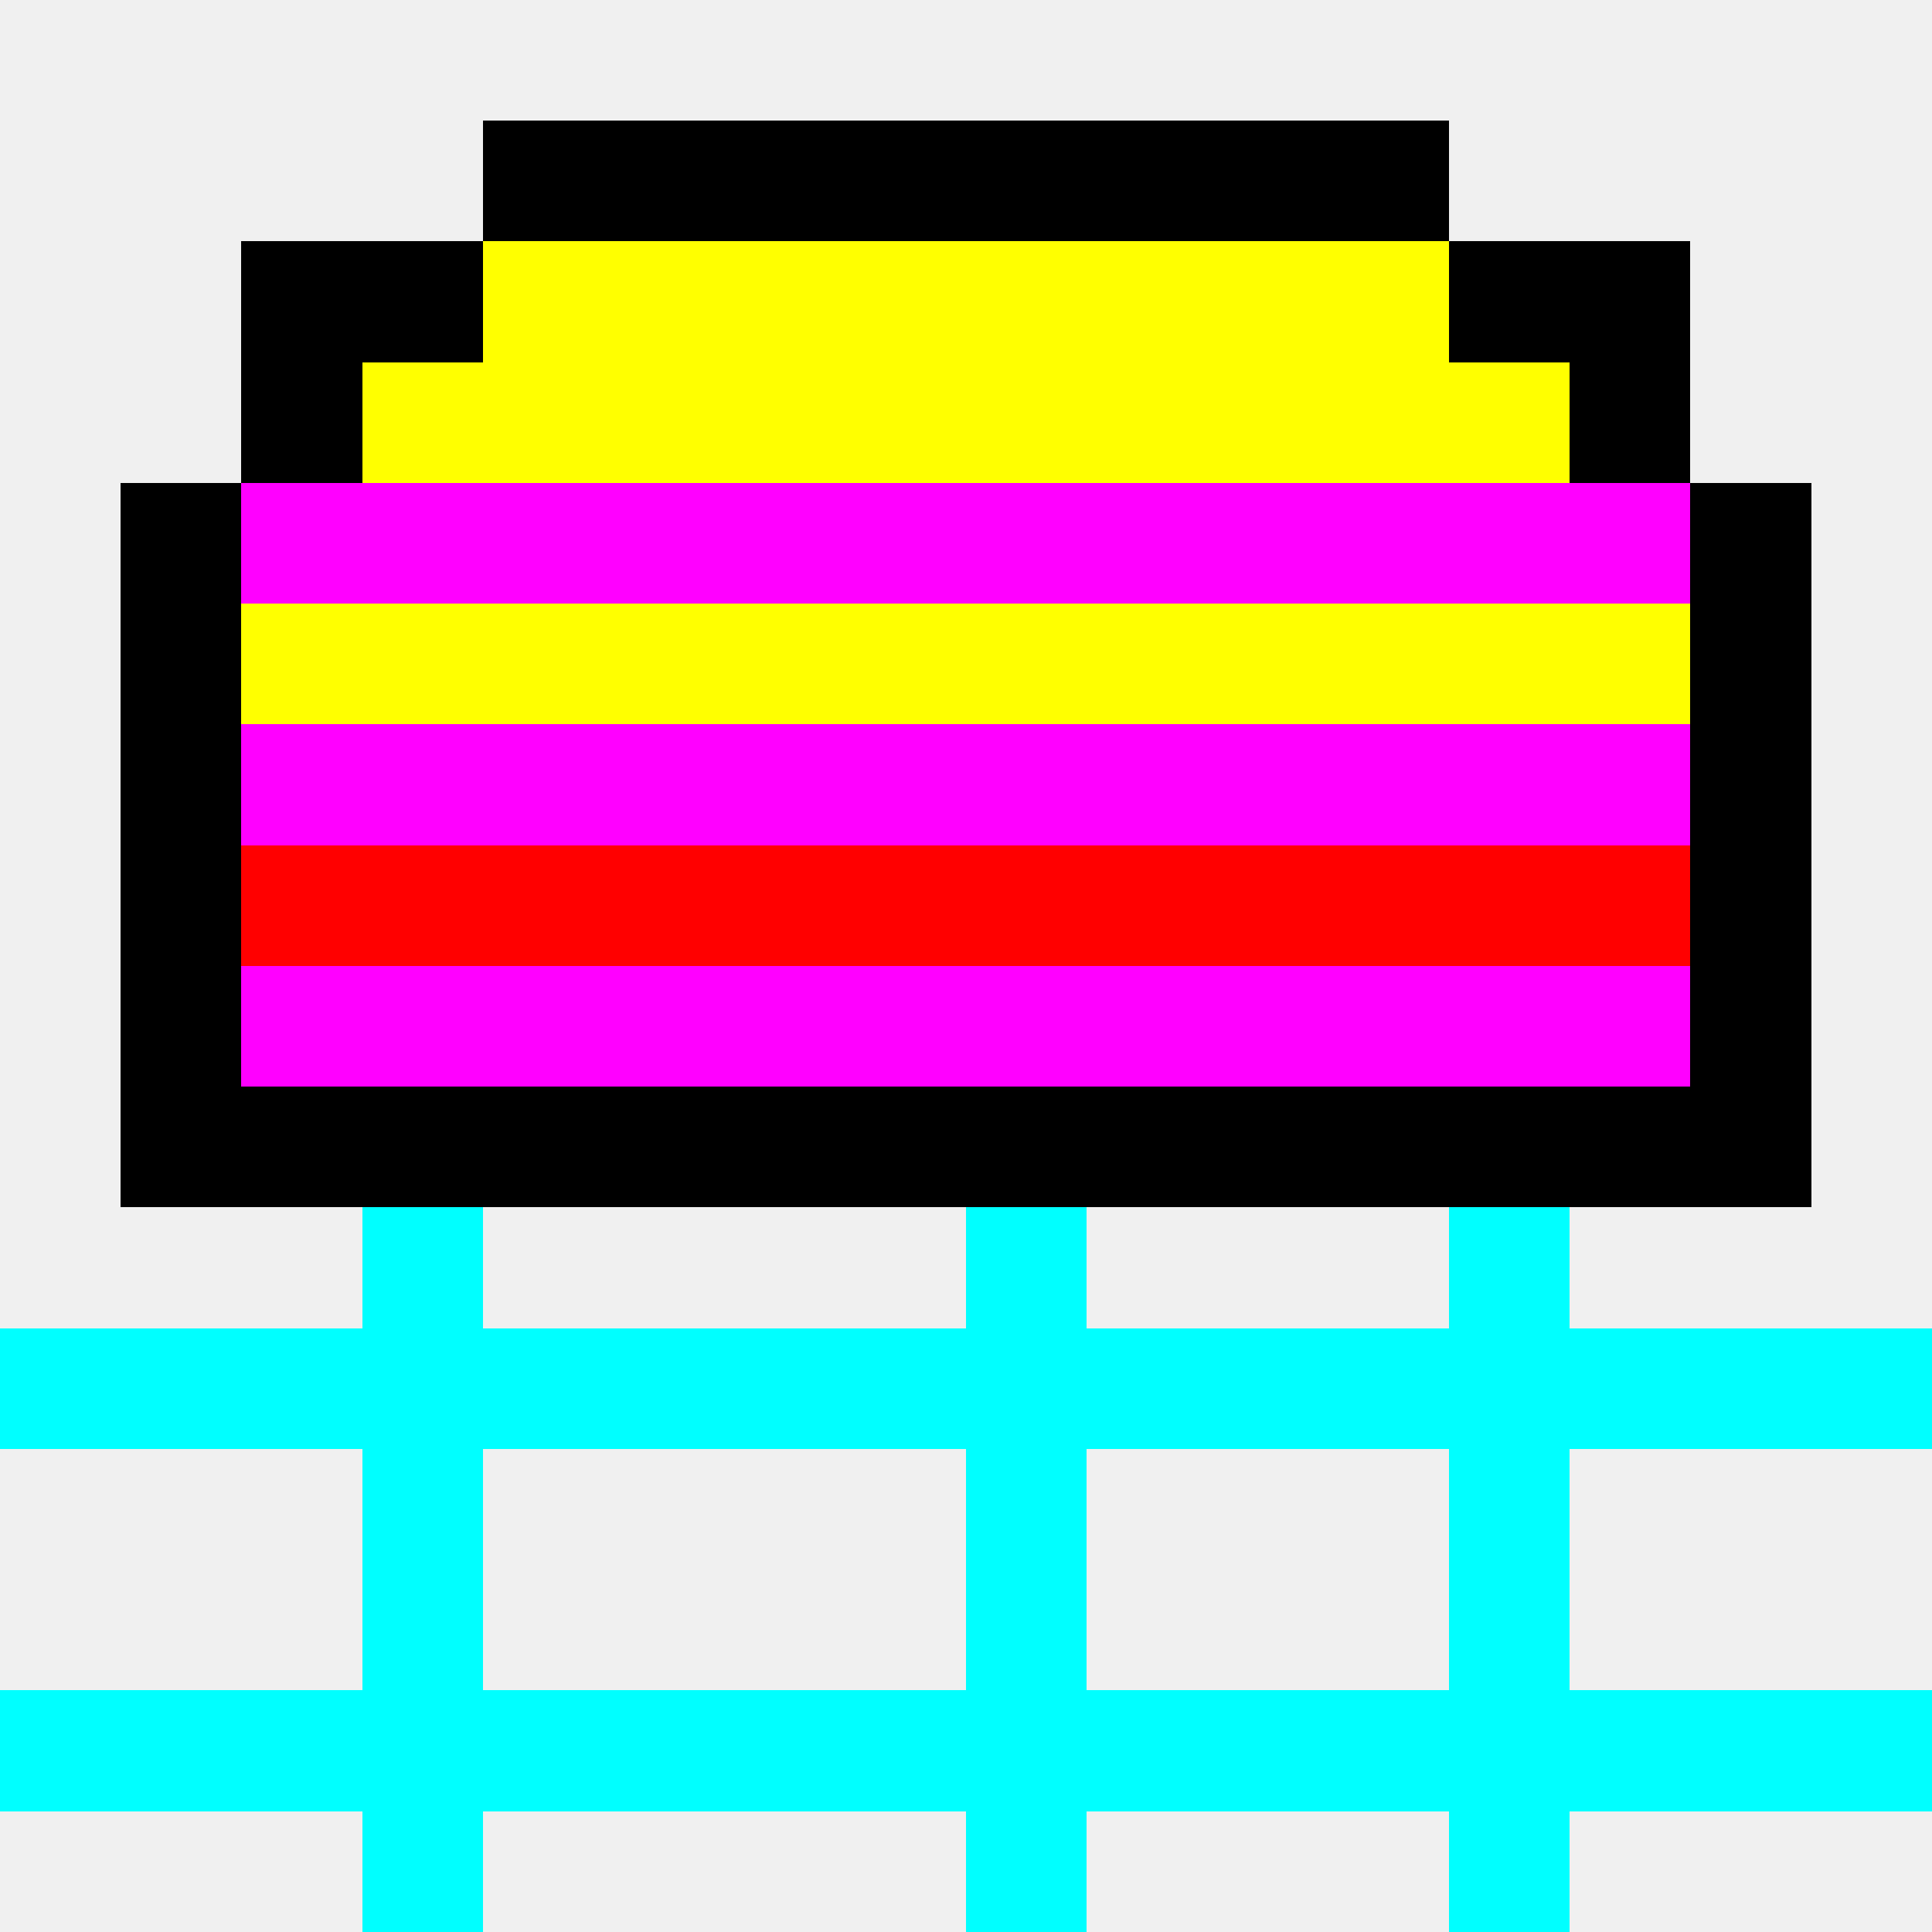
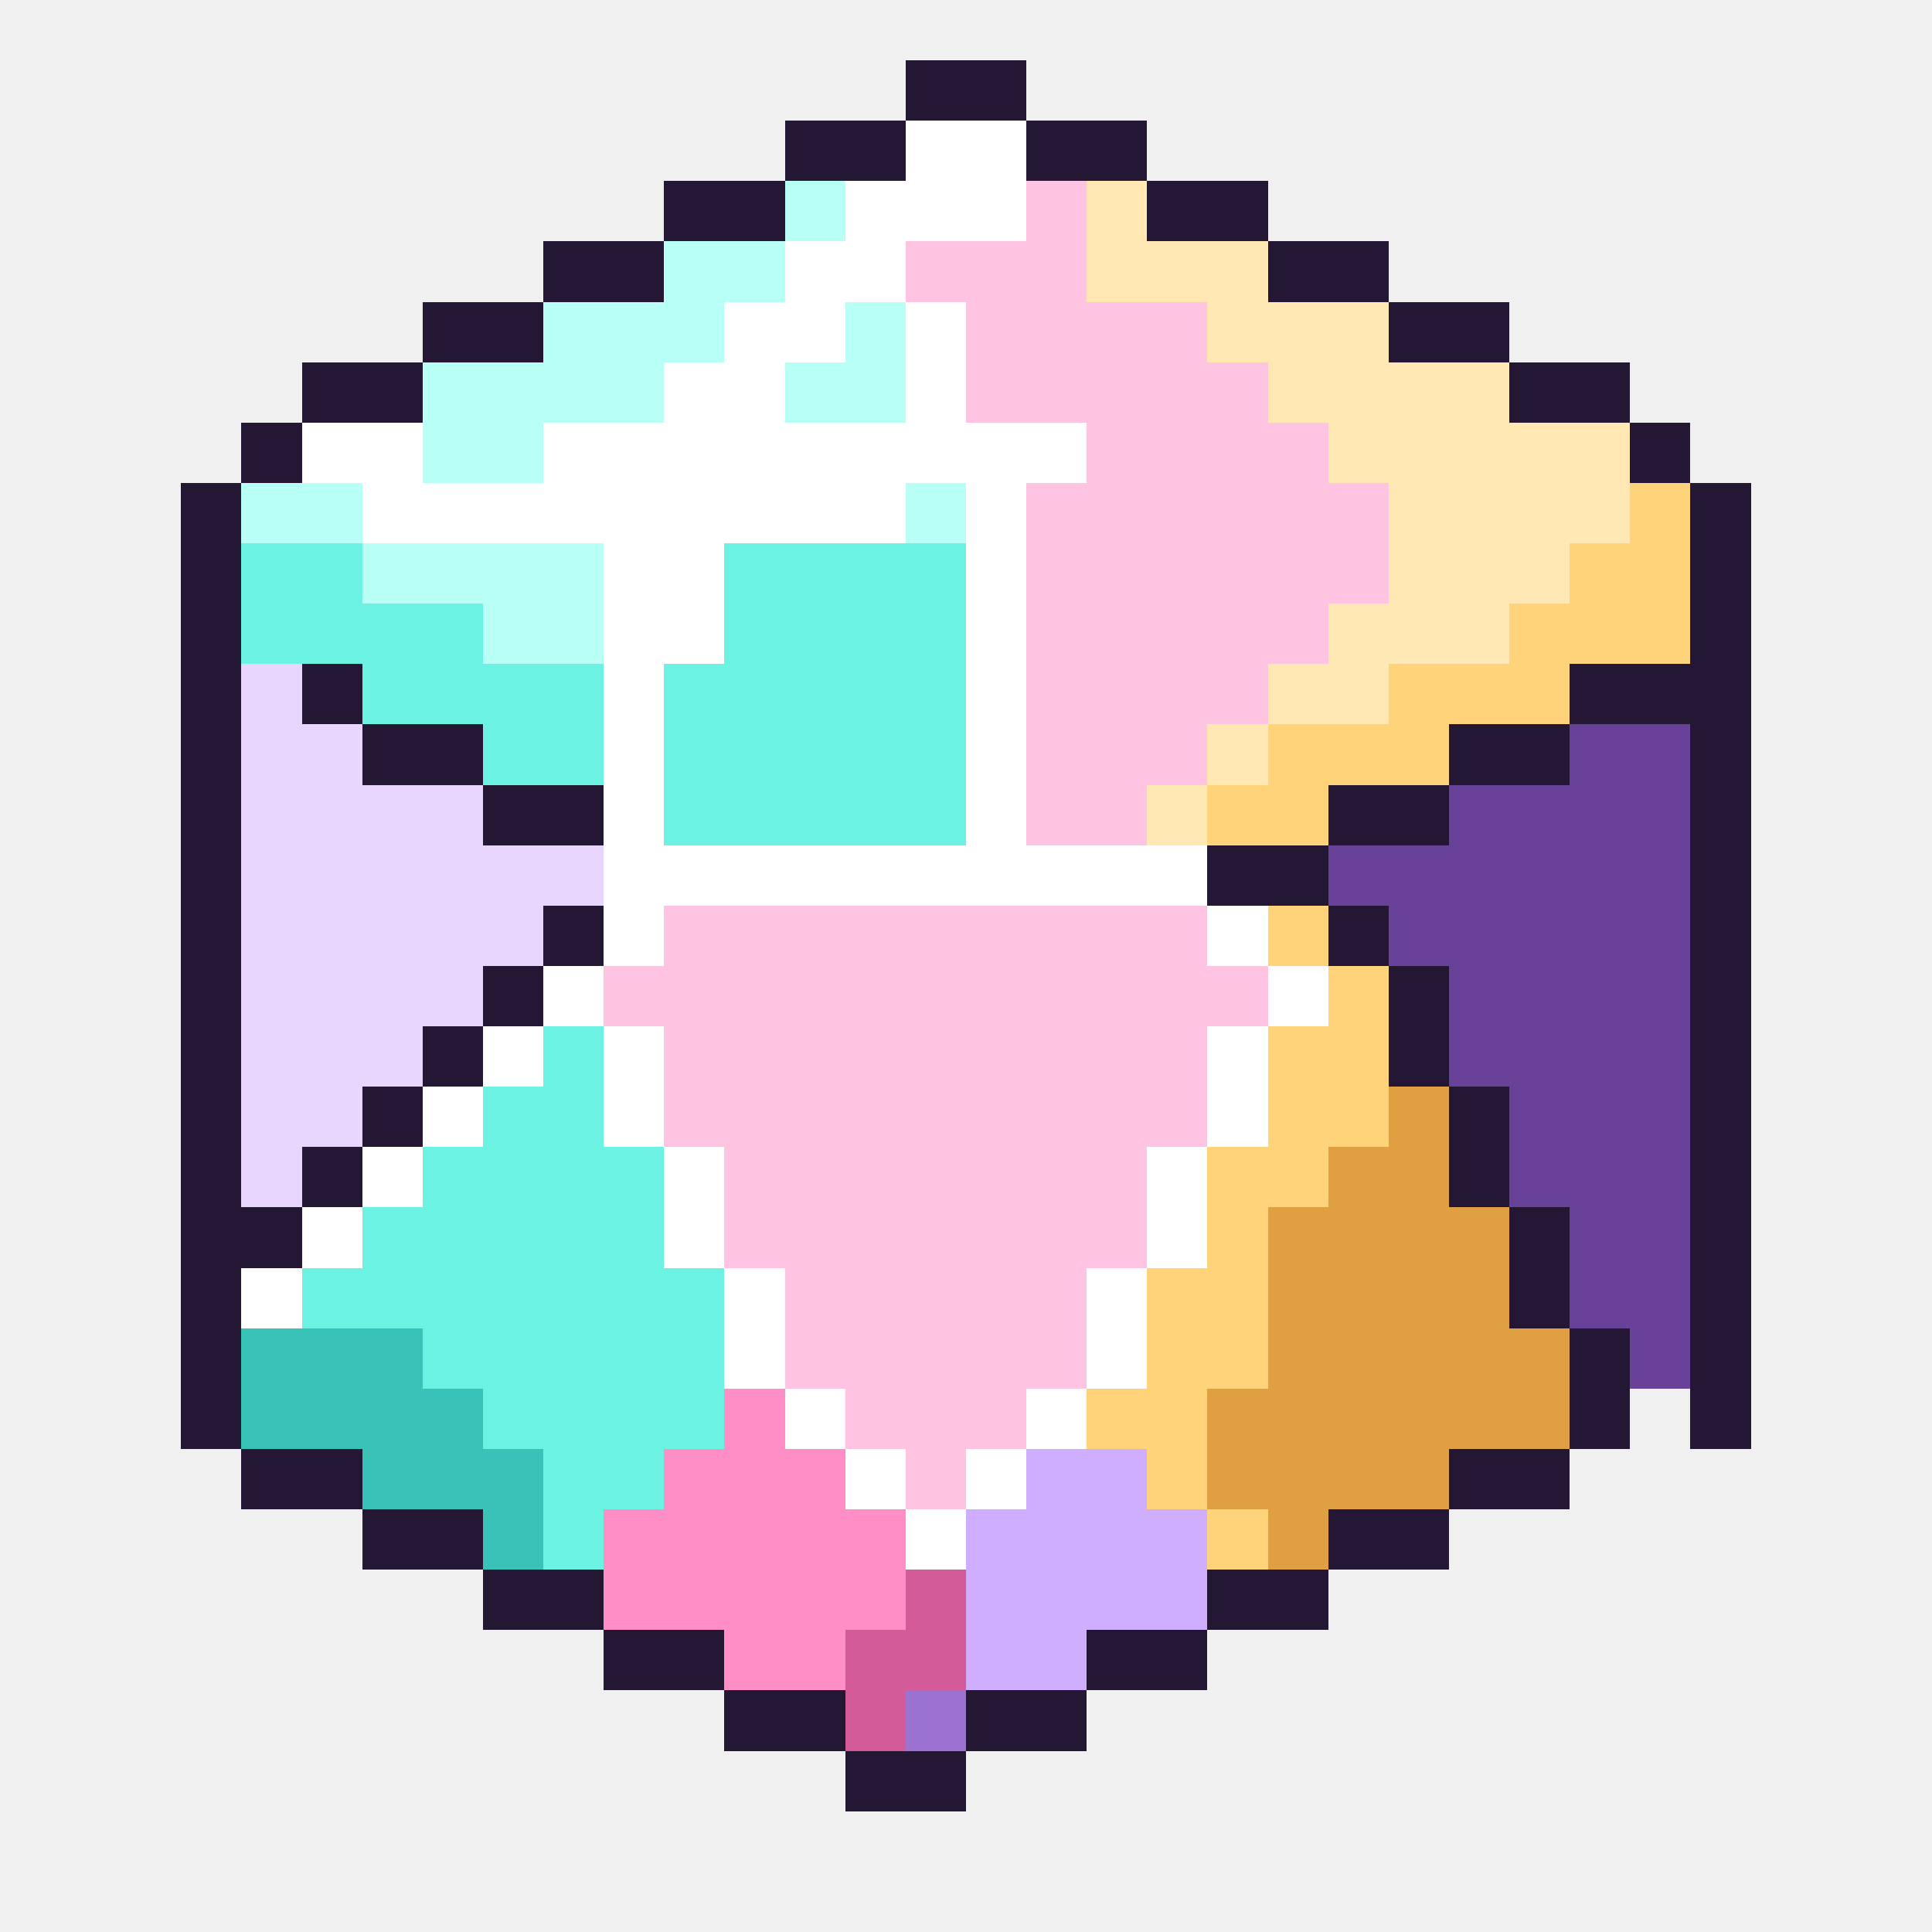
- <svg xmlns="http://www.w3.org/2000/svg" width="16" height="16" viewBox="0 0 16 16" shape-rendering="crispEdges">
-   <path d="M4 1h8v1h2v2h1v6H1V4h1V2h2z" />
-   <path fill="#ff0" d="M4 2h8v1H4z" />
-   <path fill="#ff0" d="M3 3h10v1H3z" />
-   <path fill="#f0f" d="M2 4h12v1H2zM2 6h12v1H2zM2 8h12v1H2z" />
-   <path fill="#ff0" d="M2 5h12v1H2z" />
-   <path fill="#f00" d="M2 7h12v1H2z" />
-   <path fill="#0ff" d="M0 11h16v1H0zM0 14h16v1H0zM3 10h1v6H3zM8 10h1v6H8zM12 10h1v6h-1z" />
+ <svg xmlns="http://www.w3.org/2000/svg" width="32" height="32" viewBox="0 0 32 32" shape-rendering="crispEdges">
+   <path fill="#241734" d="M15 1h2v1h-2zM13 2h2v1h-2zM17 2h2v1h-2zM11 3h2v1h-2zM19 3h2v1h-2zM9 4h2v1h-2zM21 4h2v1h-2zM7 5h2v1h-2zM23 5h2v1h-2zM5 6h2v1h-2zM25 6h2v1h-2zM4 7h1v1h-1zM27 7h1v1h-1zM3 8h1v1h-1zM28 8h1v1h-1zM3 9h1v1h-1zM28 9h1v1h-1zM3 10h1v1h-1zM28 10h1v1h-1zM3 11h1v1h-1zM5 11h1v1h-1zM26 11h3v1h-3zM3 12h1v1h-1zM6 12h2v1h-2zM24 12h2v1h-2zM28 12h1v1h-1zM3 13h1v1h-1zM8 13h2v1h-2zM22 13h2v1h-2zM28 13h1v1h-1zM3 14h1v1h-1zM20 14h2v1h-2zM28 14h1v1h-1zM3 15h1v1h-1zM9 15h1v1h-1zM22 15h1v1h-1zM28 15h1v1h-1zM3 16h1v1h-1zM8 16h1v1h-1zM23 16h1v1h-1zM28 16h1v1h-1zM3 17h1v1h-1zM7 17h1v1h-1zM23 17h1v1h-1zM28 17h1v1h-1zM3 18h1v1h-1zM6 18h1v1h-1zM24 18h1v1h-1zM28 18h1v1h-1zM3 19h1v1h-1zM5 19h1v1h-1zM24 19h1v1h-1zM28 19h1v1h-1zM3 20h2v1h-2zM25 20h1v1h-1zM28 20h1v1h-1zM3 21h1v1h-1zM25 21h1v1h-1zM28 21h1v1h-1zM3 22h1v1h-1zM26 22h1v1h-1zM28 22h1v1h-1zM3 23h1v1h-1zM26 23h1v1h-1zM28 23h1v1h-1zM4 24h2v1h-2zM24 24h2v1h-2zM6 25h2v1h-2zM22 25h2v1h-2zM8 26h2v1h-2zM20 26h2v1h-2zM10 27h2v1h-2zM18 27h2v1h-2zM12 28h2v1h-2zM16 28h2v1h-2zM14 29h2v1h-2z" />
+   <path fill="#fff" d="M15 2h2v1h-2zM14 3h3v1h-3zM13 4h2v1h-2zM12 5h2v1h-2zM15 5h1v1h-1zM11 6h2v1h-2zM15 6h1v1h-1zM5 7h2v1h-2zM9 7h9v1h-9zM6 8h9v1h-9zM16 8h1v1h-1zM10 9h2v1h-2zM16 9h1v1h-1zM10 10h2v1h-2zM16 10h1v1h-1zM10 11h1v1h-1zM16 11h1v1h-1zM10 12h1v1h-1zM16 12h1v1h-1zM10 13h1v1h-1zM16 13h1v1h-1zM10 14h10v1h-10zM10 15h1v1h-1zM20 15h1v1h-1zM9 16h1v1h-1zM21 16h1v1h-1zM8 17h1v1h-1zM10 17h1v1h-1zM20 17h1v1h-1zM7 18h1v1h-1zM10 18h1v1h-1zM20 18h1v1h-1zM6 19h1v1h-1zM11 19h1v1h-1zM19 19h1v1h-1zM5 20h1v1h-1zM11 20h1v1h-1zM19 20h1v1h-1zM4 21h1v1h-1zM12 21h1v1h-1zM18 21h1v1h-1zM12 22h1v1h-1zM18 22h1v1h-1zM13 23h1v1h-1zM17 23h1v1h-1zM14 24h1v1h-1zM16 24h1v1h-1zM15 25h1v1h-1z" />
+   <path fill="#b8fff6" d="M13 3h1v1h-1zM11 4h2v1h-2zM9 5h3v1h-3zM14 5h1v1h-1zM7 6h4v1h-4zM13 6h2v1h-2zM7 7h2v1h-2zM4 8h2v1h-2zM15 8h1v1h-1zM6 9h4v1h-4zM8 10h2v1h-2z" />
+   <path fill="#6bf2e3" d="M4 9h2v1h-2zM12 9h4v1h-4zM4 10h4v1h-4zM12 10h4v1h-4zM6 11h4v1h-4zM11 11h5v1h-5zM8 12h2v1h-2zM11 12h5v1h-5zM11 13h5v1h-5zM9 17h1v1h-1zM8 18h2v1h-2zM7 19h4v1h-4zM6 20h5v1h-5zM5 21h7v1h-7zM7 22h5v1h-5zM8 23h4v1h-4zM9 24h2v1h-2zM9 25h1v1h-1z" />
+   <path fill="#38c2b8" d="M4 22h3v1h-3zM4 23h4v1h-4zM6 24h3v1h-3zM8 25h1v1h-1z" />
+   <path fill="#ffc4e1" d="M17 3h1v1h-1zM15 4h3v1h-3zM16 5h4v1h-4zM16 6h5v1h-5zM18 7h4v1h-4zM17 8h6v1h-6zM17 9h6v1h-6zM17 10h5v1h-5zM17 11h4v1h-4zM17 12h3v1h-3zM17 13h2v1h-2zM11 15h9v1h-9zM10 16h11v1h-11zM11 17h9v1h-9zM11 18h9v1h-9zM12 19h7v1h-7zM12 20h7v1h-7zM13 21h5v1h-5zM13 22h5v1h-5zM14 23h3v1h-3zM15 24h1v1h-1z" />
+   <path fill="#ff8ec7" d="M12 23h1v1h-1zM11 24h3v1h-3zM10 25h5v1h-5zM10 26h5v1h-5zM12 27h2v1h-2z" />
+   <path fill="#d45b9a" d="M15 26h1v1h-1zM14 27h2v1h-2zM14 28h1v1h-1z" />
+   <path fill="#ffe8b3" d="M18 3h1v1h-1zM18 4h3v1h-3zM20 5h3v1h-3zM21 6h4v1h-4zM22 7h5v1h-5zM23 8h4v1h-4zM23 9h3v1h-3zM22 10h3v1h-3zM21 11h2v1h-2zM20 12h1v1h-1zM19 13h1v1h-1z" />
+   <path fill="#ffd37a" d="M27 8h1v1h-1zM26 9h2v1h-2zM25 10h3v1h-3zM23 11h3v1h-3zM21 12h3v1h-3zM20 13h2v1h-2zM21 15h1v1h-1zM22 16h1v1h-1zM21 17h2v1h-2zM21 18h2v1h-2zM20 19h2v1h-2zM20 20h1v1h-1zM19 21h2v1h-2zM19 22h2v1h-2zM18 23h2v1h-2zM19 24h1v1h-1zM20 25h1v1h-1z" />
+   <path fill="#e09f41" d="M23 18h1v1h-1zM22 19h2v1h-2zM21 20h4v1h-4zM21 21h4v1h-4zM21 22h5v1h-5zM20 23h6v1h-6zM20 24h4v1h-4zM21 25h1v1h-1z" />
+   <path fill="#e8d6ff" d="M4 11h1v1h-1zM4 12h2v1h-2zM4 13h4v1h-4zM4 14h6v1h-6zM4 15h5v1h-5zM4 16h4v1h-4zM4 17h3v1h-3zM4 18h2v1h-2zM4 19h1v1h-1z" />
+   <path fill="#cfaeff" d="M17 24h2v1h-2zM16 25h4v1h-4zM16 26h4v1h-4zM16 27h2v1h-2z" />
+   <path fill="#9b72cf" d="M15 28h1v1h-1z" />
+   <path fill="#684299" d="M26 12h2v1h-2zM24 13h4v1h-4zM22 14h6v1h-6zM23 15h5v1h-5zM24 16h4v1h-4zM24 17h4v1h-4zM25 18h3v1h-3zM25 19h3v1h-3zM26 20h2v1h-2zM26 21h2v1h-2zM27 22h1v1h-1z" />
</svg>
